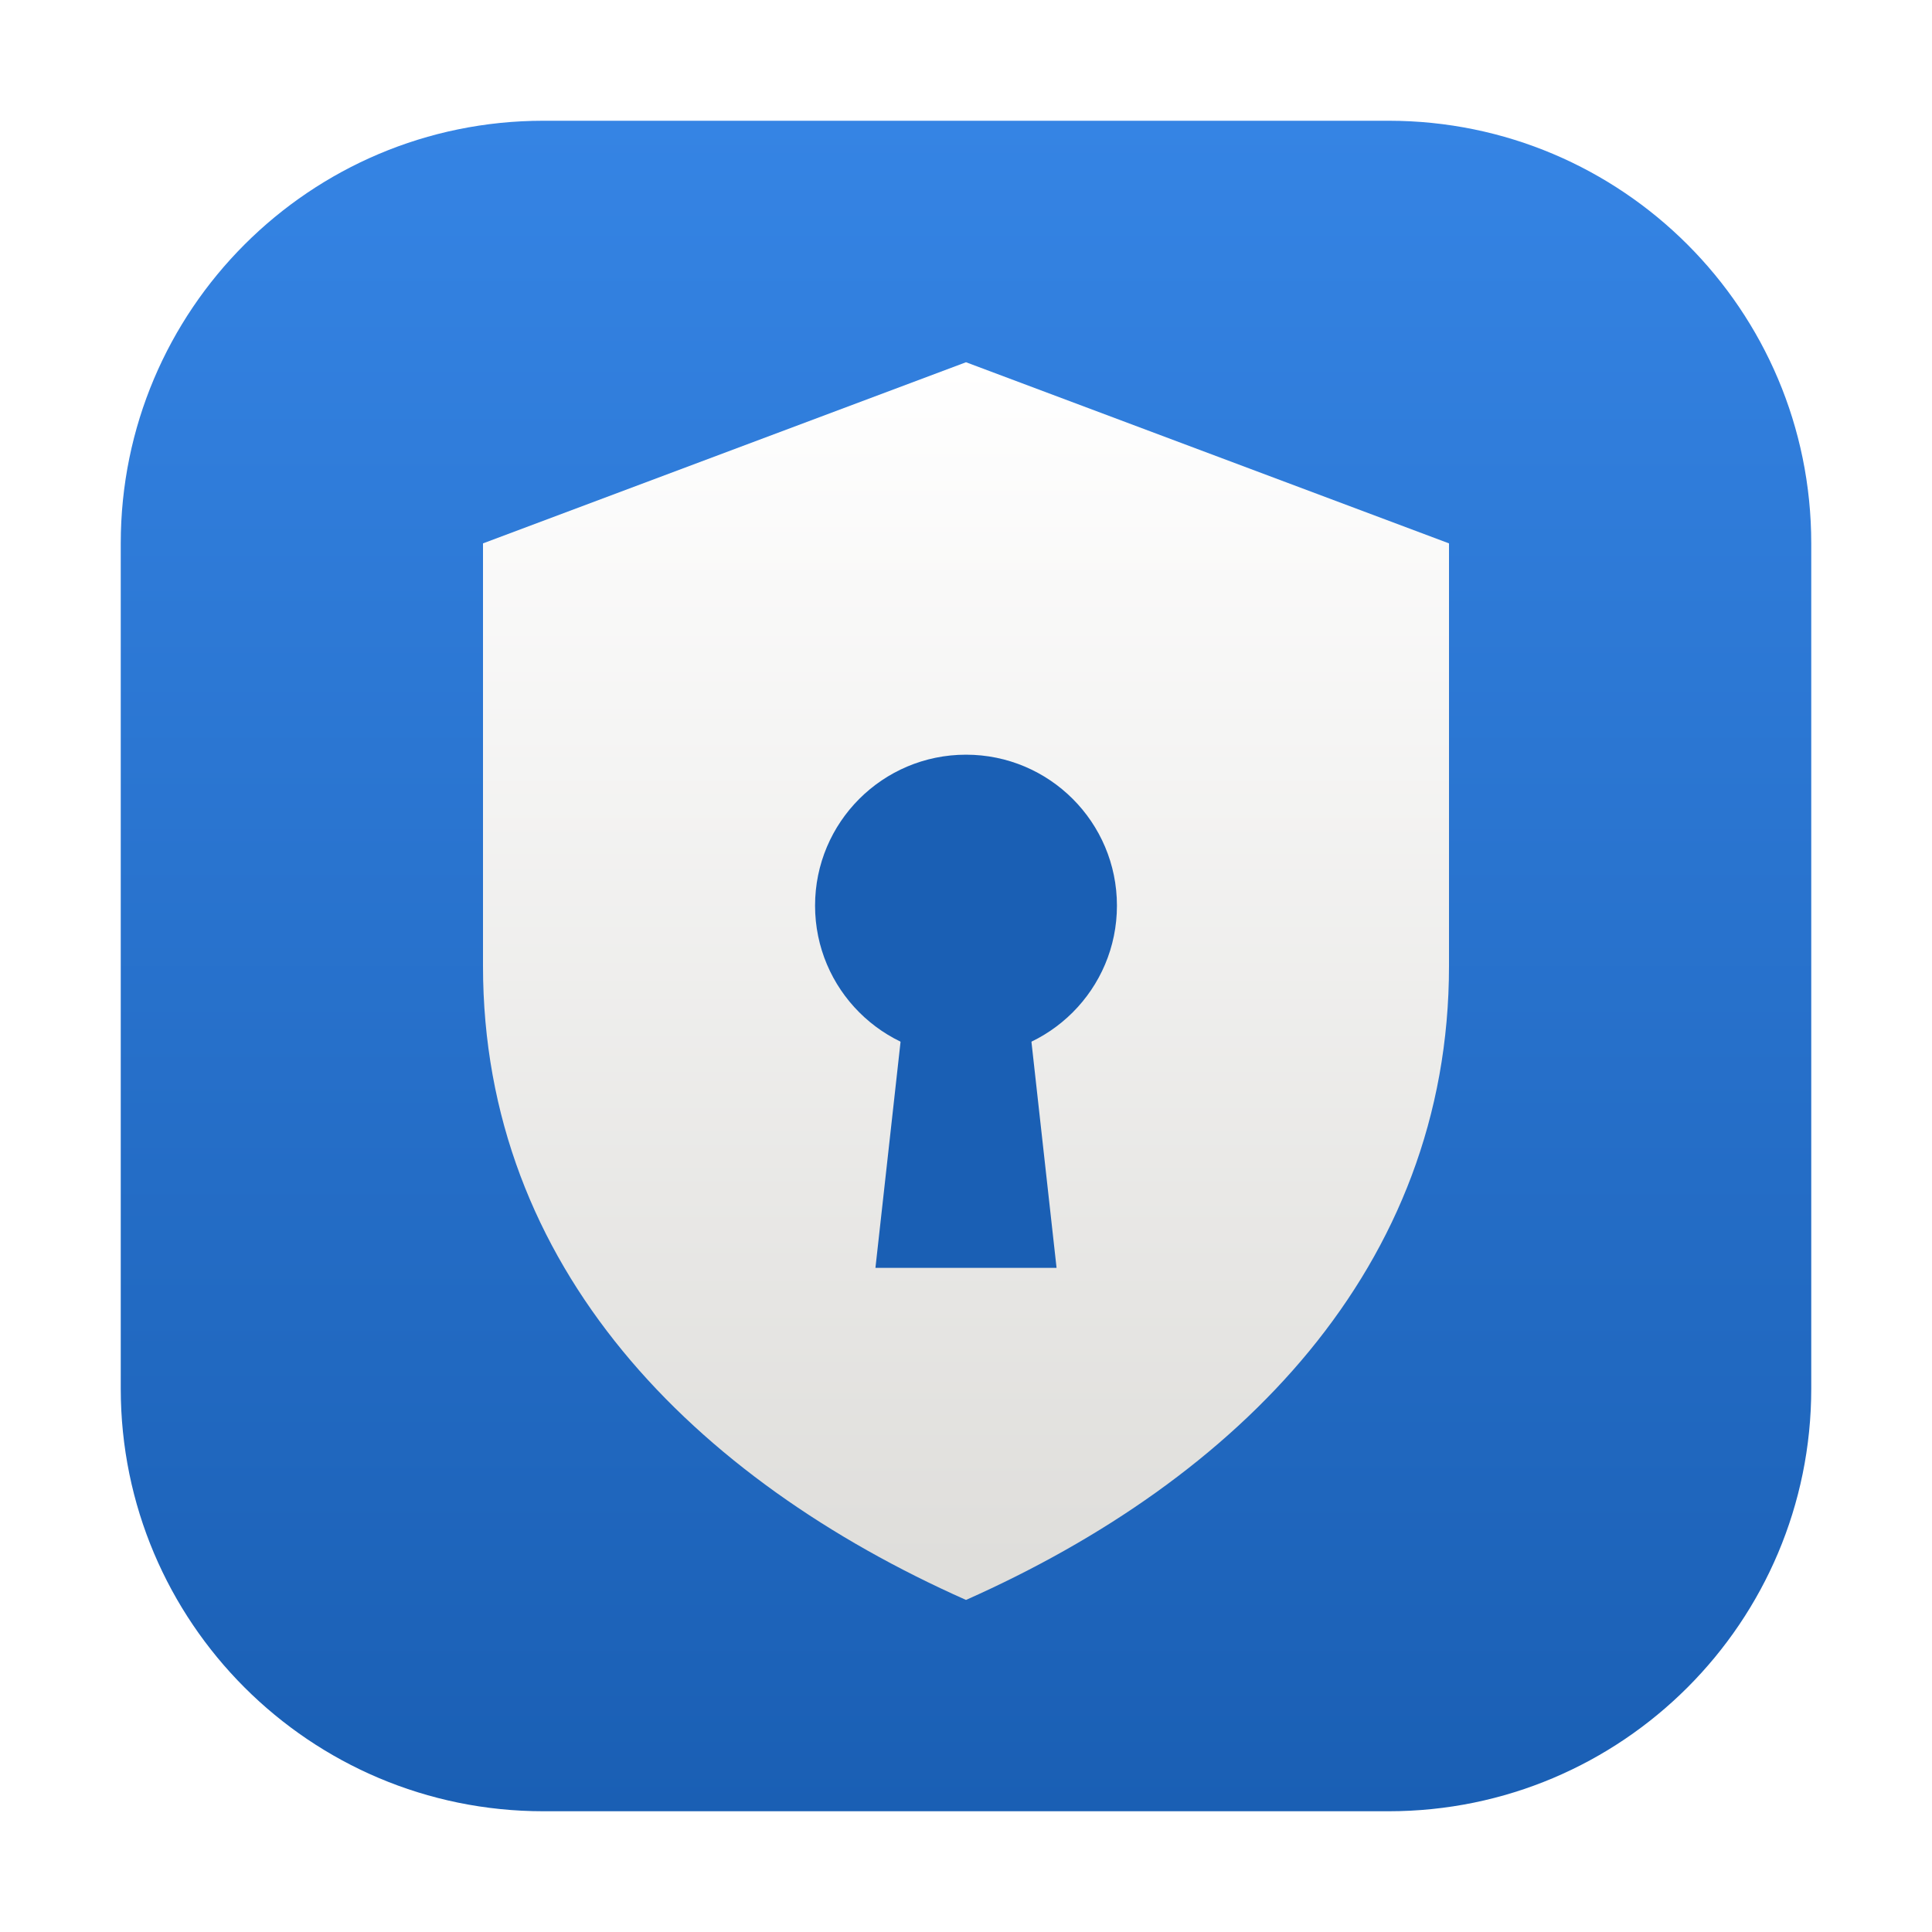
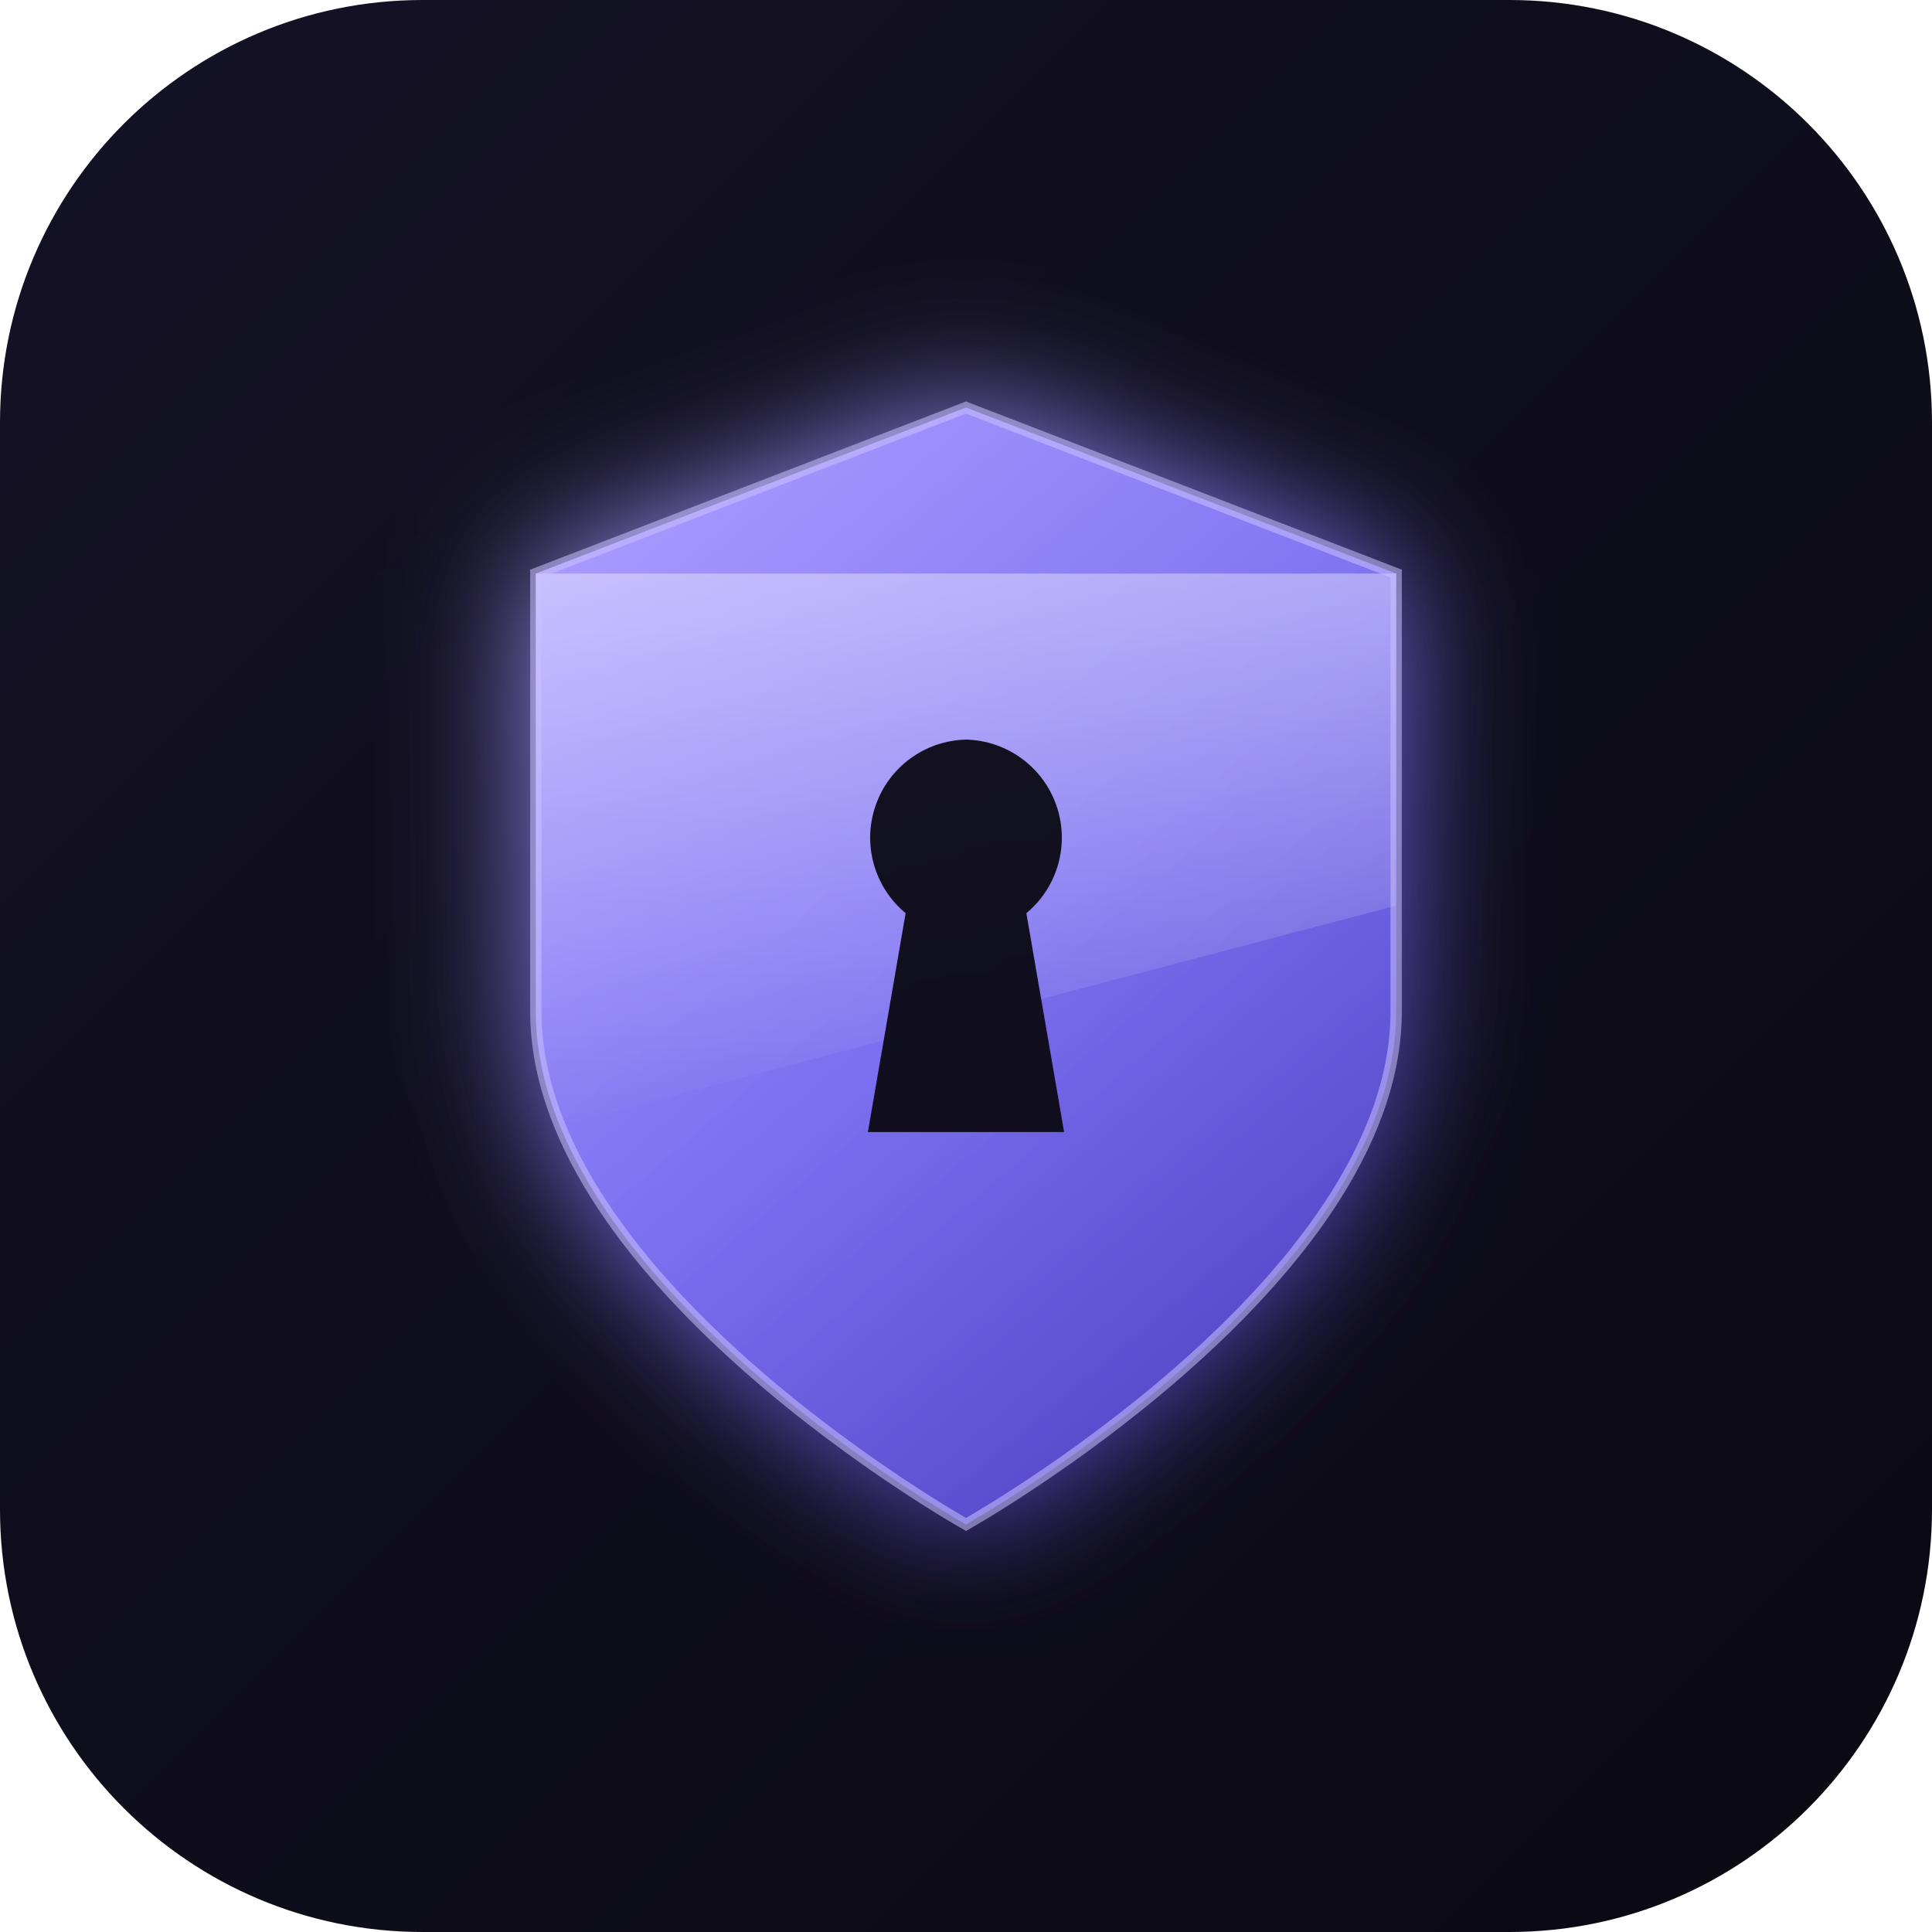
- <svg xmlns="http://www.w3.org/2000/svg" width="128" height="128" viewBox="0 0 128 128">
+ <svg xmlns="http://www.w3.org/2000/svg" width="512" height="512" viewBox="0 0 512 512">
  <defs>
-     <linearGradient id="bg" x1="0" y1="0" x2="0" y2="1">
-       <stop offset="0" stop-color="#3584e4" />
-       <stop offset="1" stop-color="#1a5fb4" />
+     <linearGradient id="bg" x1="0" y1="0" x2="1" y2="1">
+       <stop offset="0" stop-color="#141225" />
+       <stop offset="1" stop-color="#0A0912" />
    </linearGradient>
-     <linearGradient id="shield" x1="0" y1="0" x2="0" y2="1">
-       <stop offset="0" stop-color="#ffffff" />
-       <stop offset="1" stop-color="#deddda" />
+     <linearGradient id="sh" x1="0.2" y1="0" x2="0.85" y2="1">
+       <stop offset="0" stop-color="#A99BFF" />
+       <stop offset="0.5" stop-color="#7C6FF0" />
+       <stop offset="1" stop-color="#4B3FBF" />
    </linearGradient>
+     <linearGradient id="gloss" x1="0" y1="0" x2="0" y2="1">
+       <stop offset="0" stop-color="#FFFFFF" stop-opacity="0.38" />
+       <stop offset="1" stop-color="#FFFFFF" stop-opacity="0" />
+     </linearGradient>
+     <filter id="glow" x="-50%" y="-50%" width="200%" height="200%">
+       <feGaussianBlur stdDeviation="18" result="b" />
+       <feMerge>
+         <feMergeNode in="b" />
+         <feMergeNode in="SourceGraphic" />
+       </feMerge>
+     </filter>
+     <clipPath id="shclip">
+       <path d="M256 108 L370 152 L370 268 C370 340 256 404 256 404 C256 404 142 340 142 268 L142 152 Z" />
+     </clipPath>
+     <clipPath id="bgclip">
+       <rect width="512" height="512" rx="112" ry="112" />
+     </clipPath>
  </defs>
-   <rect x="8" y="8" width="112" height="112" rx="28" fill="url(#bg)" />
-   <path d="M64 24 L96 36 V64 C96 84 82 98 64 106 C46 98 32 84 32 64 V36 Z" fill="url(#shield)" />
-   <circle cx="64" cy="60" r="10" fill="#1a5fb4" />
-   <path d="M60 66 H68 L70 84 H58 Z" fill="#1a5fb4" />
+   <g clip-path="url(#bgclip)">
+     <rect width="512" height="512" fill="url(#bg)" />
+     <g filter="url(#glow)">
+       <path d="M256 108 L370 152 L370 268 C370 340 256 404 256 404 C256 404 142 340 142 268 L142 152 Z" fill="url(#sh)" />
+     </g>
+     <g clip-path="url(#shclip)">
+       <path d="M142 152 L370 152 L370 240 L142 300 Z" fill="url(#gloss)" />
+     </g>
+     <path d="M256 108 L370 152 L370 268 C370 340 256 404 256 404 C256 404 142 340 142 268 L142 152 Z" fill="none" stroke="#C9C0FF" stroke-opacity="0.55" stroke-width="3" />
+     <path d="M256 196 a26 26 0 0 1 16 46 L282 300 L230 300 L240 242 A26 26 0 0 1 256 196 Z" fill="#0A0912" opacity="0.94" />
+   </g>
</svg>
